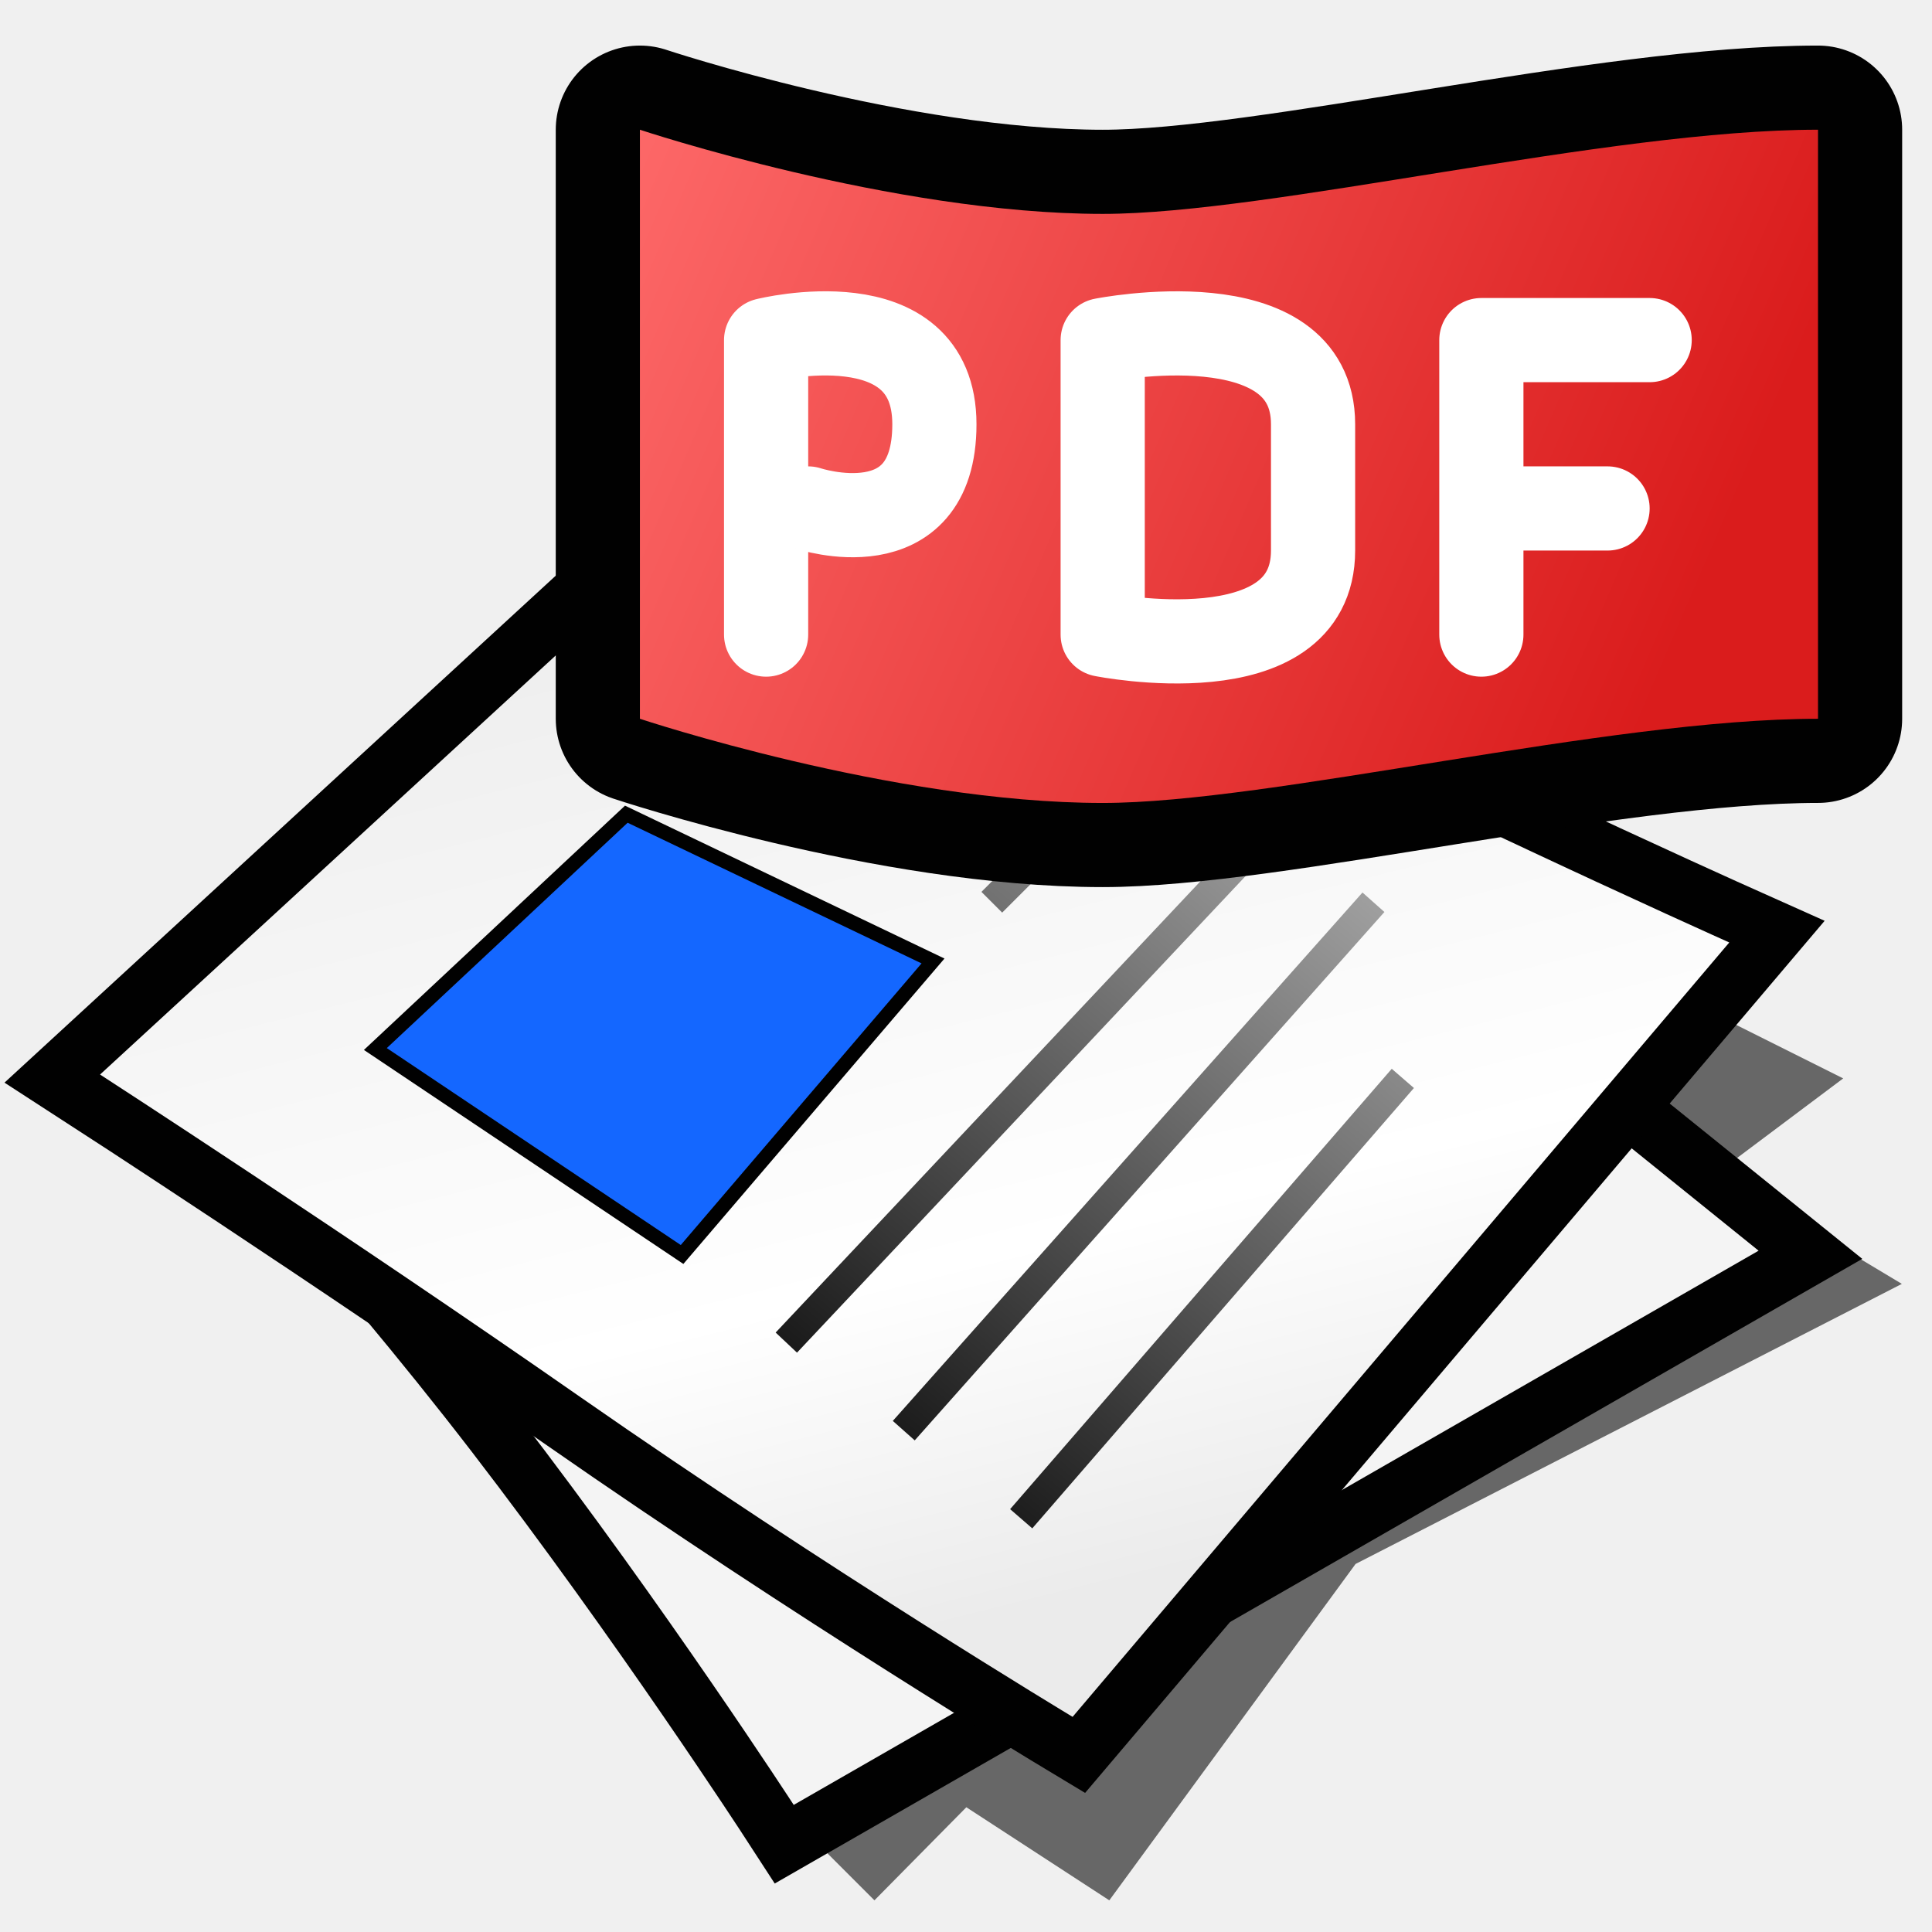
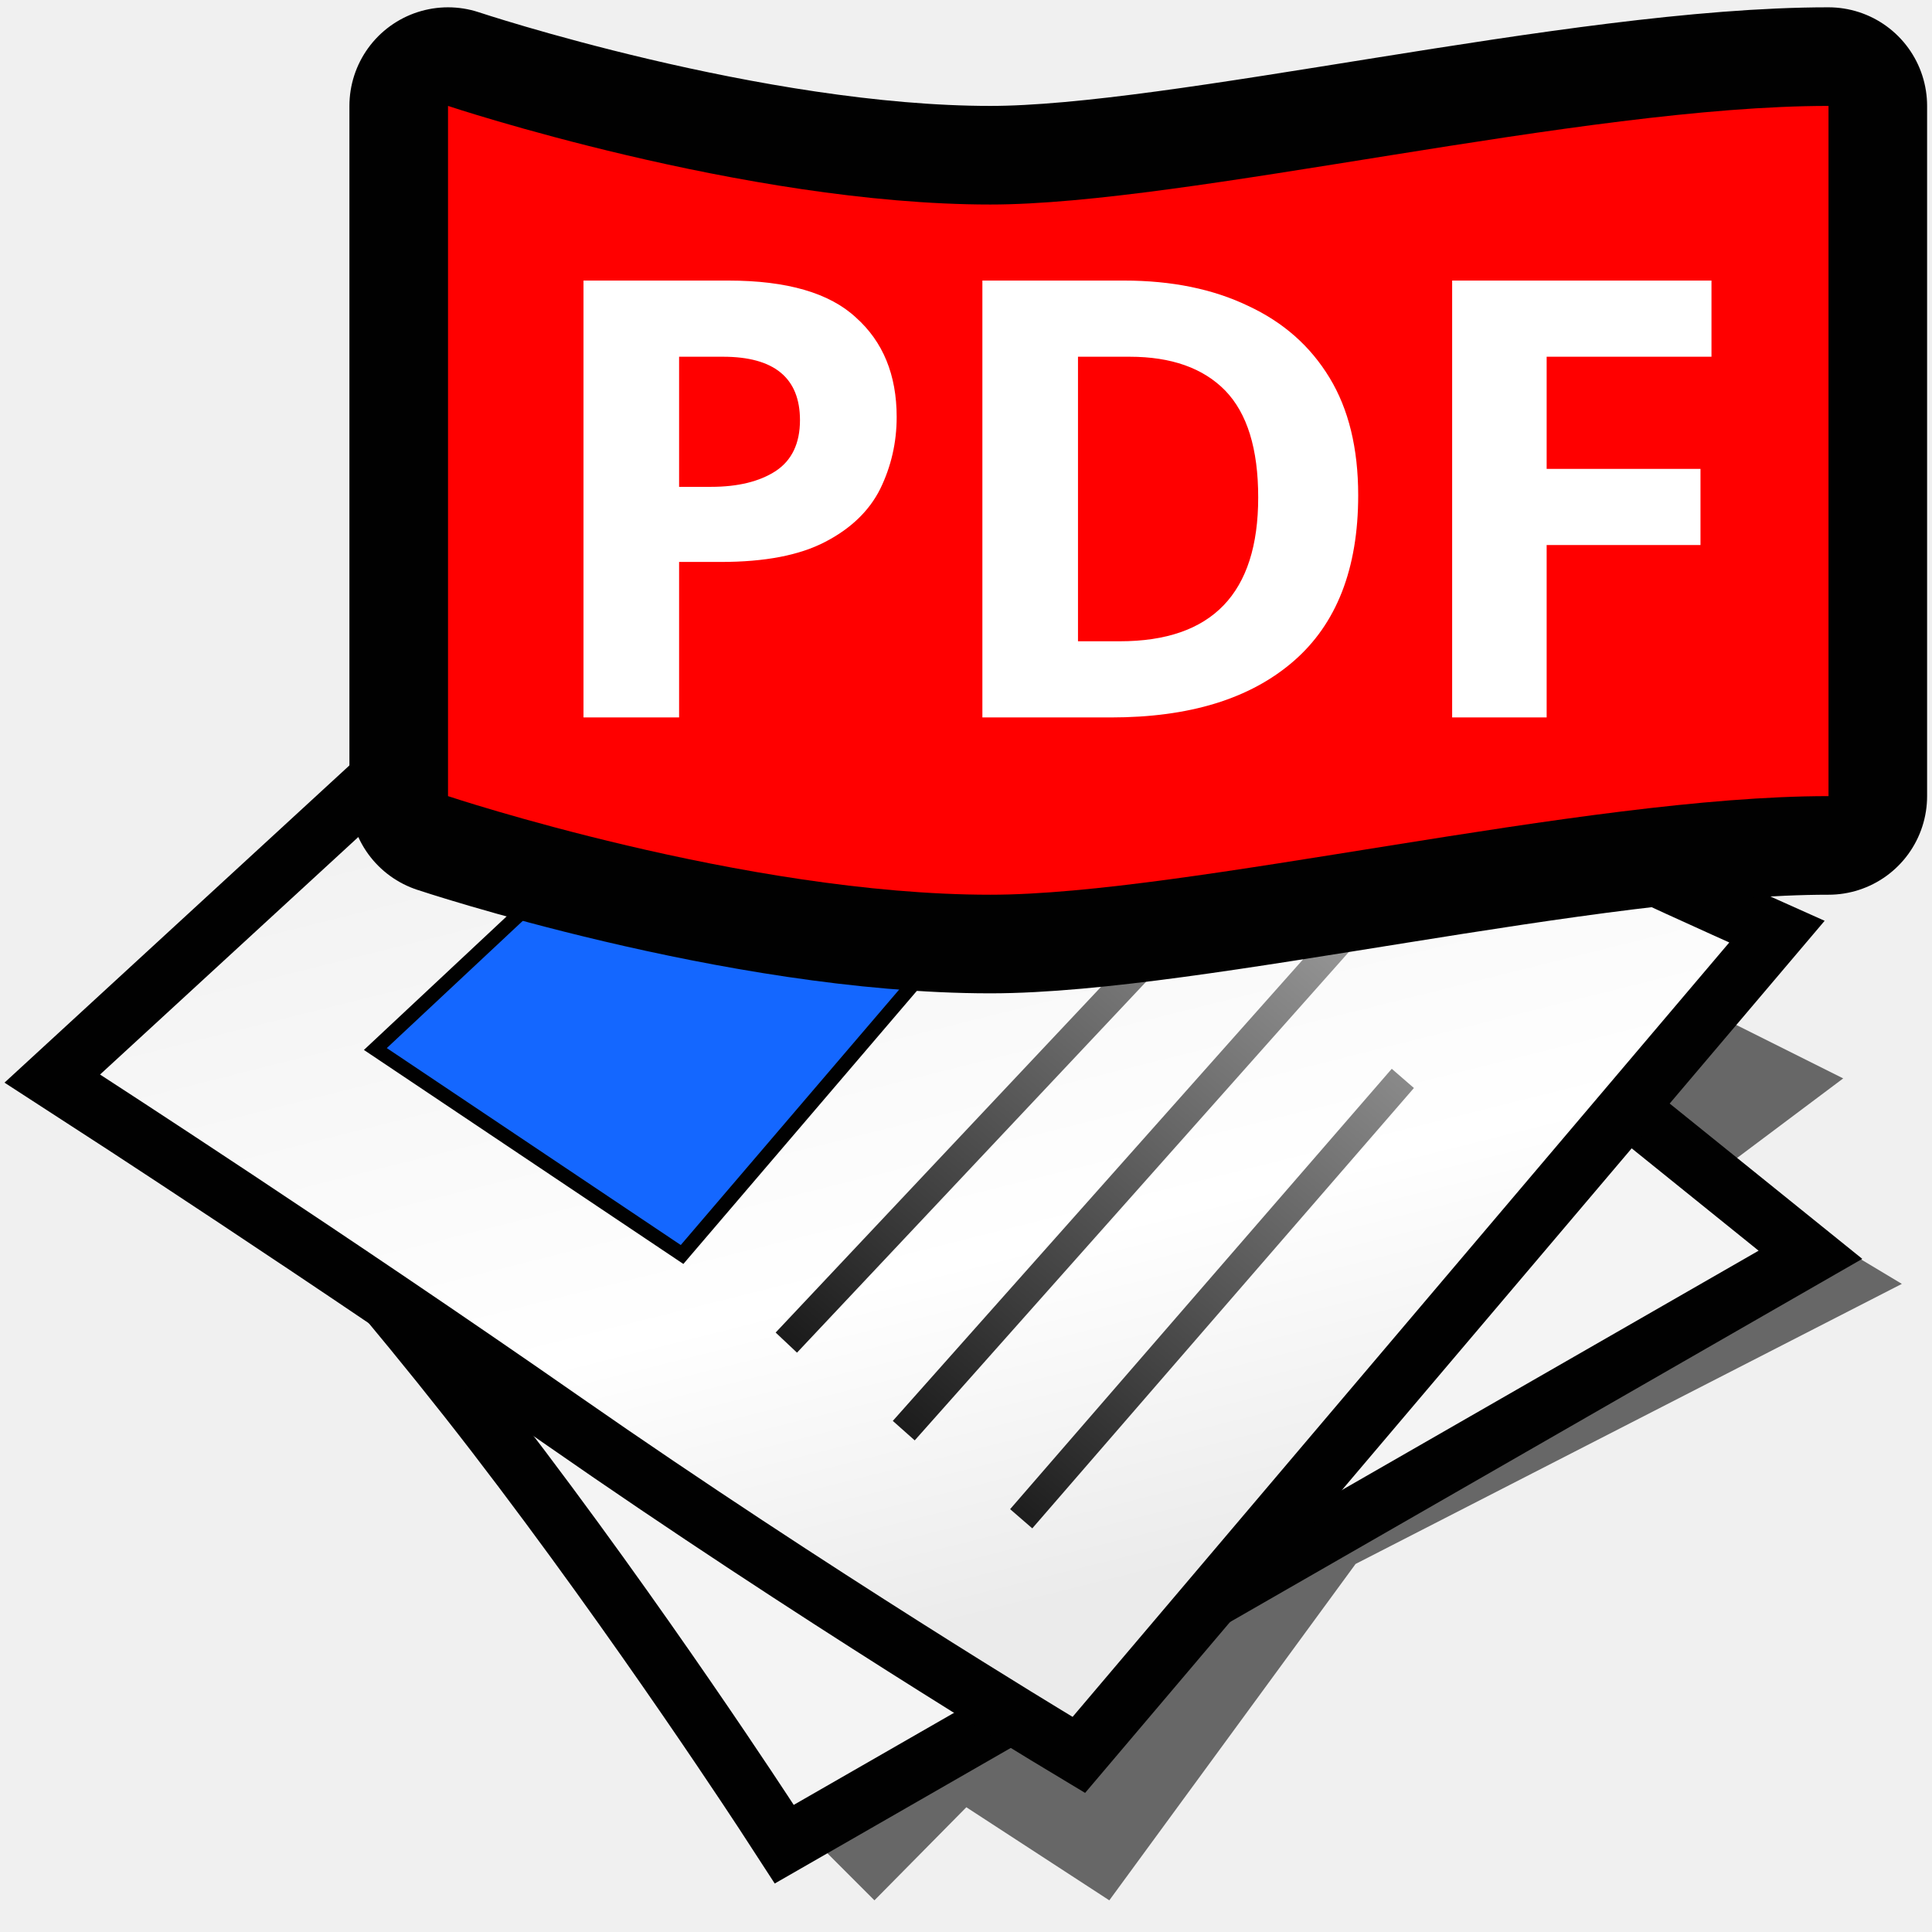
<svg xmlns="http://www.w3.org/2000/svg" version="1.1" width="28" height="28" color-interpolation="linearRGB" id="svg60">
  <defs id="defs64">
    <radialGradient id="gradient0" gradientUnits="userSpaceOnUse" cx="0" cy="0" r="64" gradientTransform="matrix(0.243094,0,0,0.1417978,11.3963,17.33016)">
      <stop offset="1" stop-color="#f4f4f4" id="stop6" />
      <stop offset="0.489" stop-color="#ffc0c0" id="stop8" />
    </radialGradient>
    <linearGradient id="gradient1" gradientUnits="userSpaceOnUse" x1="107.04" y1="-17.09" x2="118.33" y2="27.99" gradientTransform="matrix(0.4254358,0,0,0.4254358,0.3349733,2.439911)">
      <stop offset="0" stop-color="#e7e7e7" id="stop15" />
      <stop offset="0.742" stop-color="#ffffff" id="stop17" />
      <stop offset="1" stop-color="#ebebeb" id="stop19" />
    </linearGradient>
    <linearGradient id="gradient2" gradientUnits="userSpaceOnUse" x1="-47.14" y1="-15.78" x2="-28.46" y2="-37.85" gradientTransform="matrix(0.4254358,0,0,0.4254358,0.3349733,2.439911)">
      <stop offset="0" stop-color="#010101" id="stop24" />
      <stop offset="1" stop-color="#9e9e9e" id="stop26" />
    </linearGradient>
    <linearGradient id="gradient3" gradientUnits="userSpaceOnUse" x1="-47.14" y1="-15.78" x2="-28.46" y2="-37.85" gradientTransform="matrix(0.4254358,0,0,0.4254358,0.3349733,2.439911)">
      <stop offset="0" stop-color="#010101" id="stop31" />
      <stop offset="1" stop-color="#9e9e9e" id="stop33" />
    </linearGradient>
    <linearGradient id="gradient4" gradientUnits="userSpaceOnUse" x1="57.5" y1="-34.42" x2="71.09" y2="46.71" gradientTransform="matrix(0.2020395,0,0,0.2127179,3.823504,8.821448)">
      <stop offset="1" stop-color="#1467ff" id="stop38" />
      <stop offset="0.421" stop-color="#06f8b7" id="stop40" />
    </linearGradient>
    <linearGradient id="gradient5" gradientUnits="userSpaceOnUse" x1="38.95" y1="-23.75" x2="66" y2="-12.14" gradientTransform="matrix(0.6097853,0,0,0.6097853,-9.019824,0.6601013)">
      <stop offset="0" stop-color="#ff6d6d" id="stop49" />
      <stop offset="1" stop-color="#da1c1c" id="stop51" />
    </linearGradient>
  </defs>
  <g id="g274">
    <path style="fill:#010101;fill-opacity:0.573;stroke-width:0.425" d="m 11.822,26.69 0.851,0.851 1.332,-1.349 2.072,1.349 3.569,-4.875 7.917,-4.059 -2.127,-1.276 0.851,0.851 -10.636,5.105 z m 13.189,-9.785 1.702,-1.276 -1.702,-0.851 -1.276,1.276 z" id="path2" />
    <path style="fill:none;stroke:#010101;stroke-width:1.702" d="m 2.994,15.203 c 0,0 2.391,2.553 4.518,5.318 2.127,2.765 3.991,5.637 3.991,5.637 L 25.487,18.126 13.949,8.821 Z" id="path4" />
    <path style="fill:url(#gradient0);stroke-width:0.425" d="m 2.994,15.203 c 0,0 2.391,2.553 4.518,5.318 2.127,2.765 3.991,5.637 3.991,5.637 L 25.487,18.126 13.949,8.821 Z" id="path11" />
    <path style="fill:none;stroke:#010101;stroke-width:1.702" d="m 1.45,15.573 c 0,0 3.544,2.293 6.969,4.68 3.591,2.502 7.126,4.629 7.126,4.629 l 9.517,-11.223 c 0,0 -5.395,-2.412 -9.679,-4.68 C 13.175,7.809 11.396,6.426 11.396,6.426 Z" id="path13" />
    <path style="fill:url(#gradient1);stroke-width:0.425" d="m 1.45,15.573 c 0,0 3.544,2.293 6.969,4.68 3.591,2.502 7.126,4.629 7.126,4.629 l 9.517,-11.223 c 0,0 -5.395,-2.412 -9.679,-4.68 C 13.175,7.809 11.396,6.426 11.396,6.426 Z" id="path22" />
    <path style="fill:none;stroke:url(#gradient2);stroke-width:0.425" d="m 14.374,13.076 2.127,-2.127 m -5.956,-0.425 2.127,-2.127 m -1.276,11.061 6.807,-7.232 m -3.403,9.785 5.531,-6.382" id="path29" />
    <path style="fill:none;stroke:url(#gradient3);stroke-width:0.425" d="m 13.098,20.734 6.807,-7.658 m -7.232,-1.276 1.702,-1.702" id="path36" />
    <path style="fill:url(#gradient4);stroke-width:0.207" d="m 5.44,15.203 4.445,2.978 3.637,-4.254 -4.445,-2.127 z" id="path43" />
    <path style="fill:none;stroke:#010101;stroke-width:0.207" d="m 5.44,15.203 4.445,2.978 3.637,-4.254 -4.445,-2.127 z" id="path45" />
-     <path style="fill:none;stroke:#010101;stroke-width:2.439;stroke-linejoin:round" d="M 9.274,10.417 V 1.88 c 0,0 3.659,1.22 6.708,1.22 2.439,0 7.317,-1.22 10.366,-1.22 v 8.537 c -3.049,0 -7.927,1.22 -10.366,1.22 -3.049,0 -6.708,-1.22 -6.708,-1.22 z" id="path47" />
-     <path style="fill:url(#gradient5);stroke-width:0.61" d="M 9.274,10.417 V 1.88 c 0,0 3.659,1.22 6.708,1.22 2.439,0 7.317,-1.22 10.366,-1.22 v 8.537 c -3.049,0 -7.927,1.22 -10.366,1.22 -3.049,0 -6.708,-1.22 -6.708,-1.22 z" id="path54" />
-     <path style="fill:none;stroke:#ffffff;stroke-width:1.22;stroke-linecap:round;stroke-linejoin:round" d="M 21.469,9.197 V 4.929 h 2.439 M 11.103,9.197 V 4.929 c 0,0 2.439,-0.61 2.439,1.22 0,1.829 -1.829,1.22 -1.829,1.22 m 4.268,-2.439 v 4.268 c 0,0 3.049,0.61 3.049,-1.22 0,0 0,-1.037 0,-1.829 0,-1.829 -3.049,-1.22 -3.049,-1.22 z m 5.488,2.439 h 1.829" id="path56" />
  </g>
+   <path style="fill:#000000;stroke:#010101;stroke-width:2.858;stroke-linejoin:round" d="M 6.493,11.538 V 1.535 c 0,0 4.287,1.429 7.86,1.429 2.858,0 8.574,-1.429 12.147,-1.429 V 11.538 c -3.573,0 -9.289,1.429 -12.147,1.429 -3.573,0 -7.86,-1.429 -7.86,-1.429 z" id="path47" />
+   <path style="fill:#ff0000;stroke-width:0.715" d="M 6.493,11.538 V 1.535 c 0,0 4.287,1.429 7.86,1.429 2.858,0 8.574,-1.429 12.147,-1.429 V 11.538 c -3.573,0 -9.289,1.429 -12.147,1.429 -3.573,0 -7.86,-1.429 -7.86,-1.429 z" id="path54" />
+   <text xml:space="preserve" style="font-weight:600;font-size:9.03px;font-family:'IBM Plex Sans';-inkscape-font-specification:'IBM Plex Sans, Semi-Bold';fill:#ffffff;stroke-width:0.753" x="7.486" y="10.597" id="text711" transform="scale(1.019236,0.9811269)">
+     <tspan id="tspan709" x="7.486" y="10.597" style="stroke-width:0.753;fill:#ffffff">PDF</tspan>
+   </text>
</svg>
